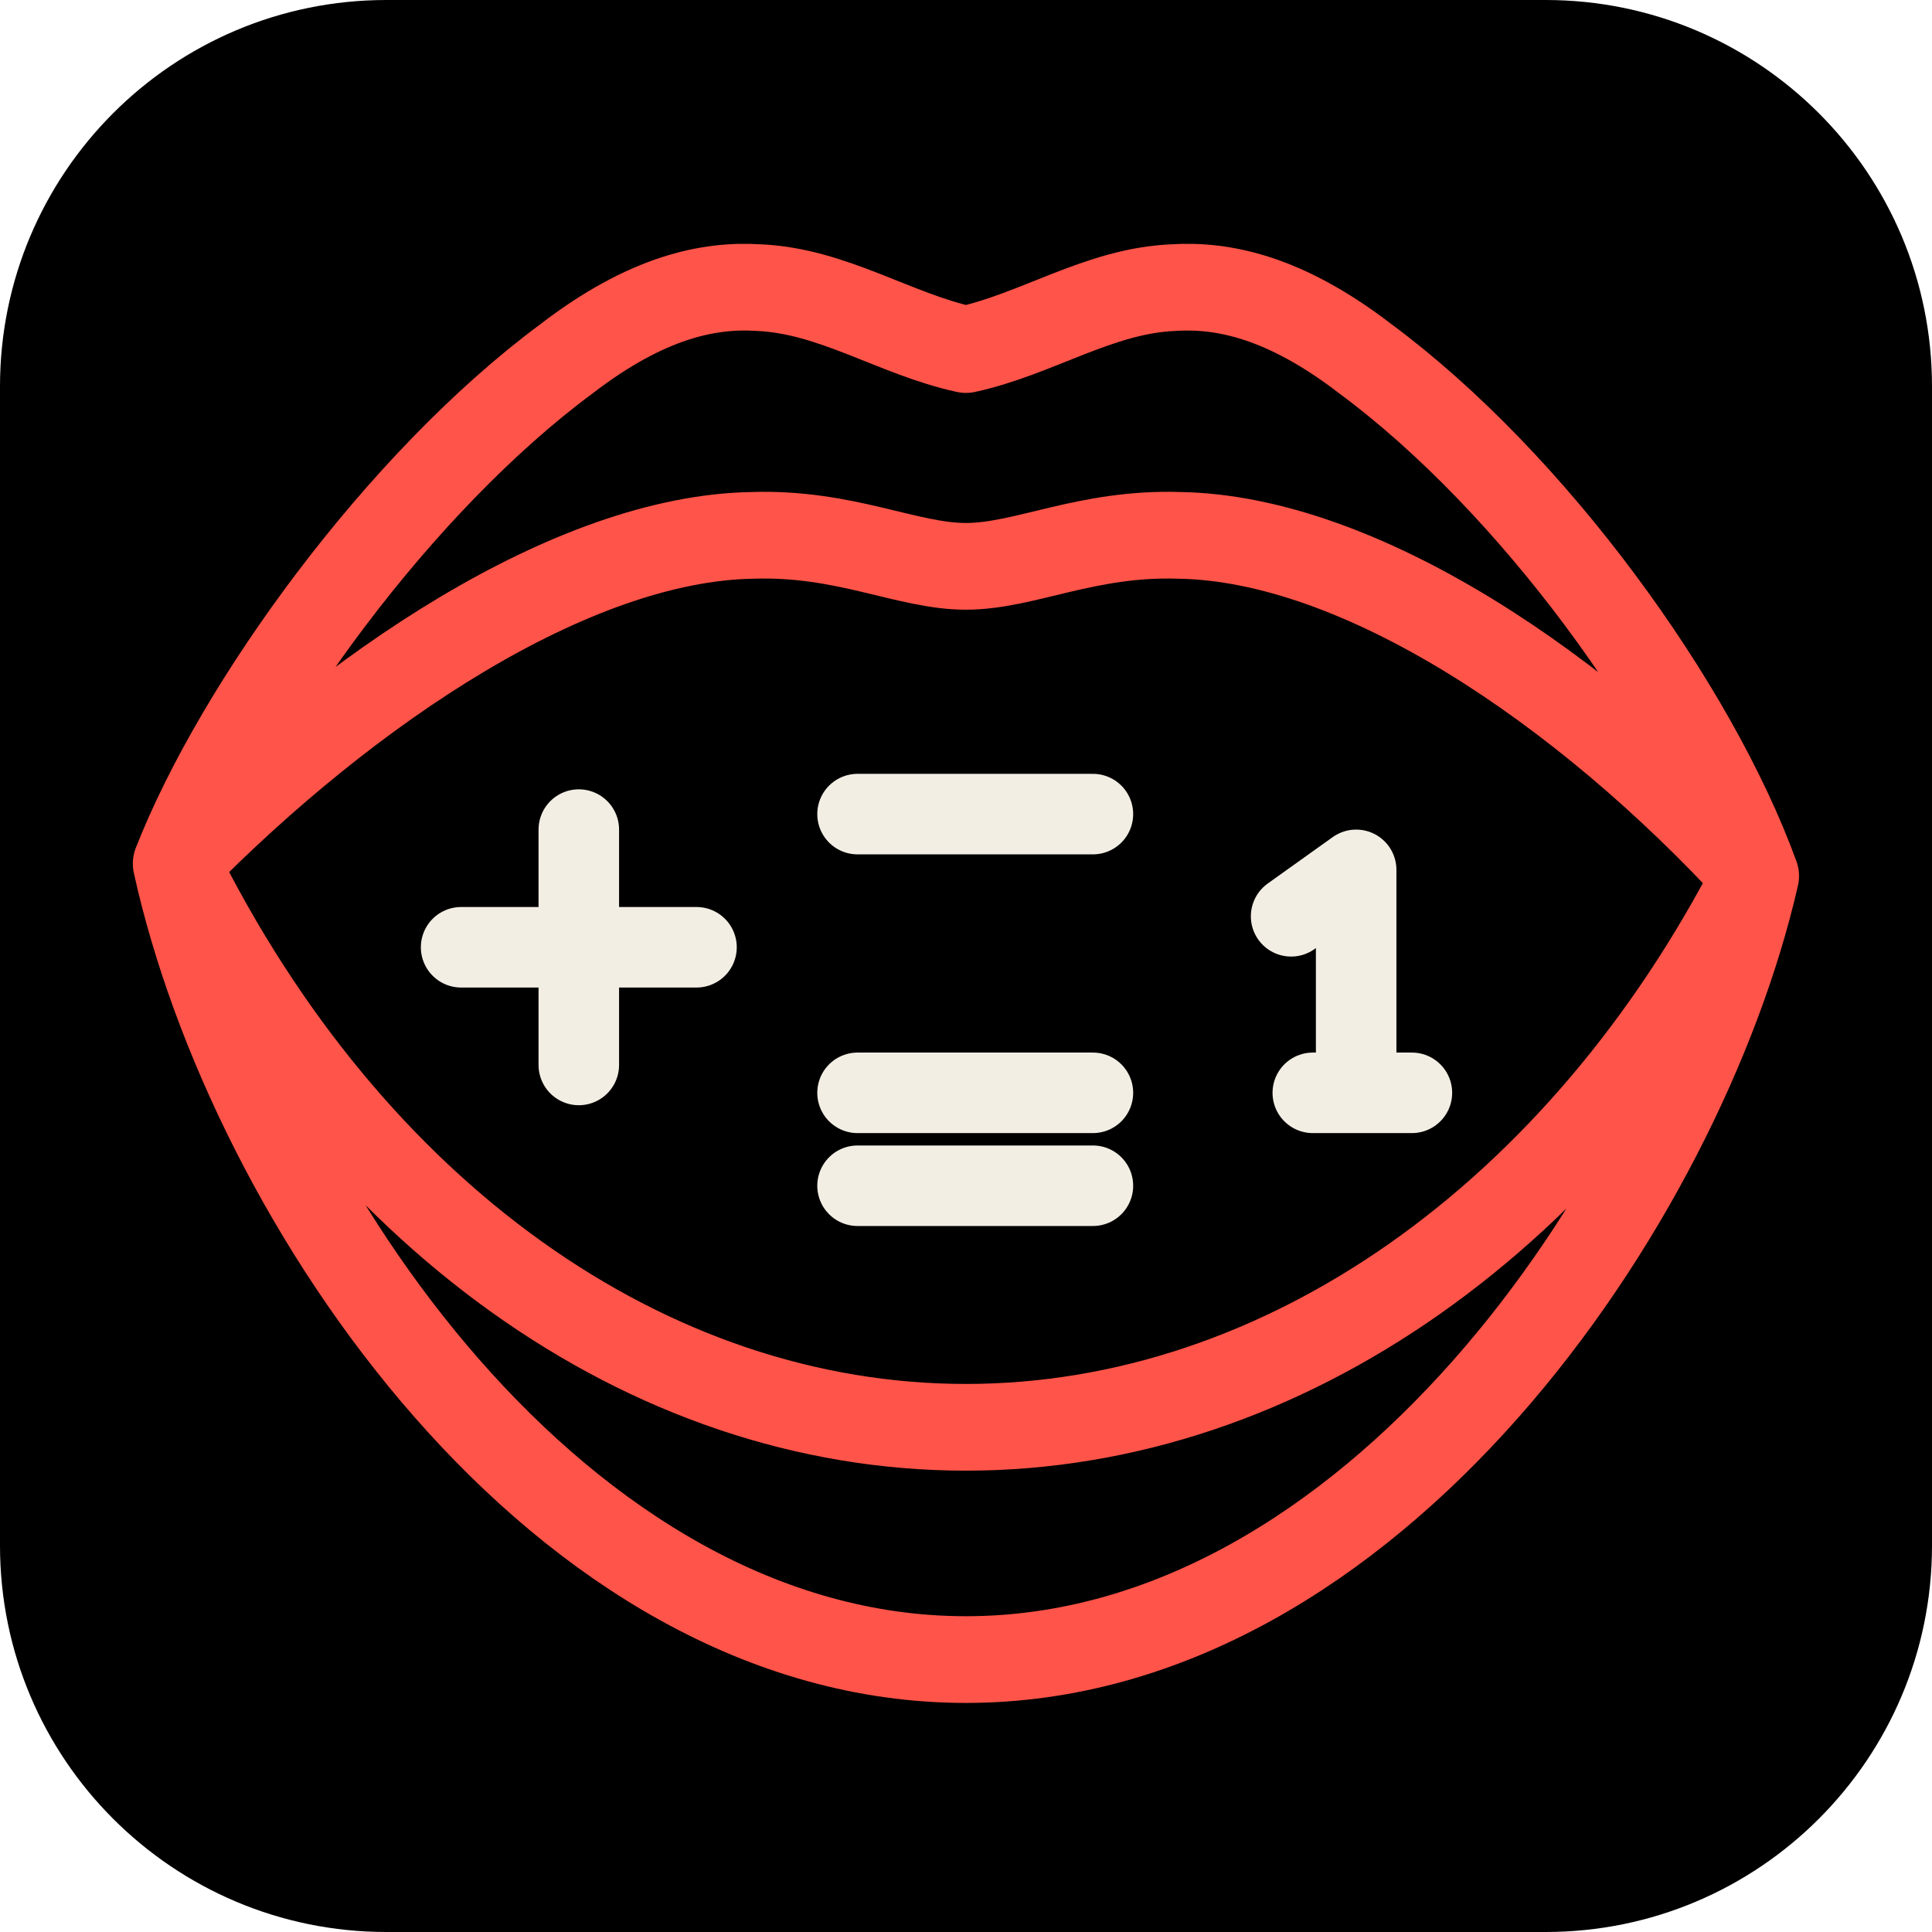
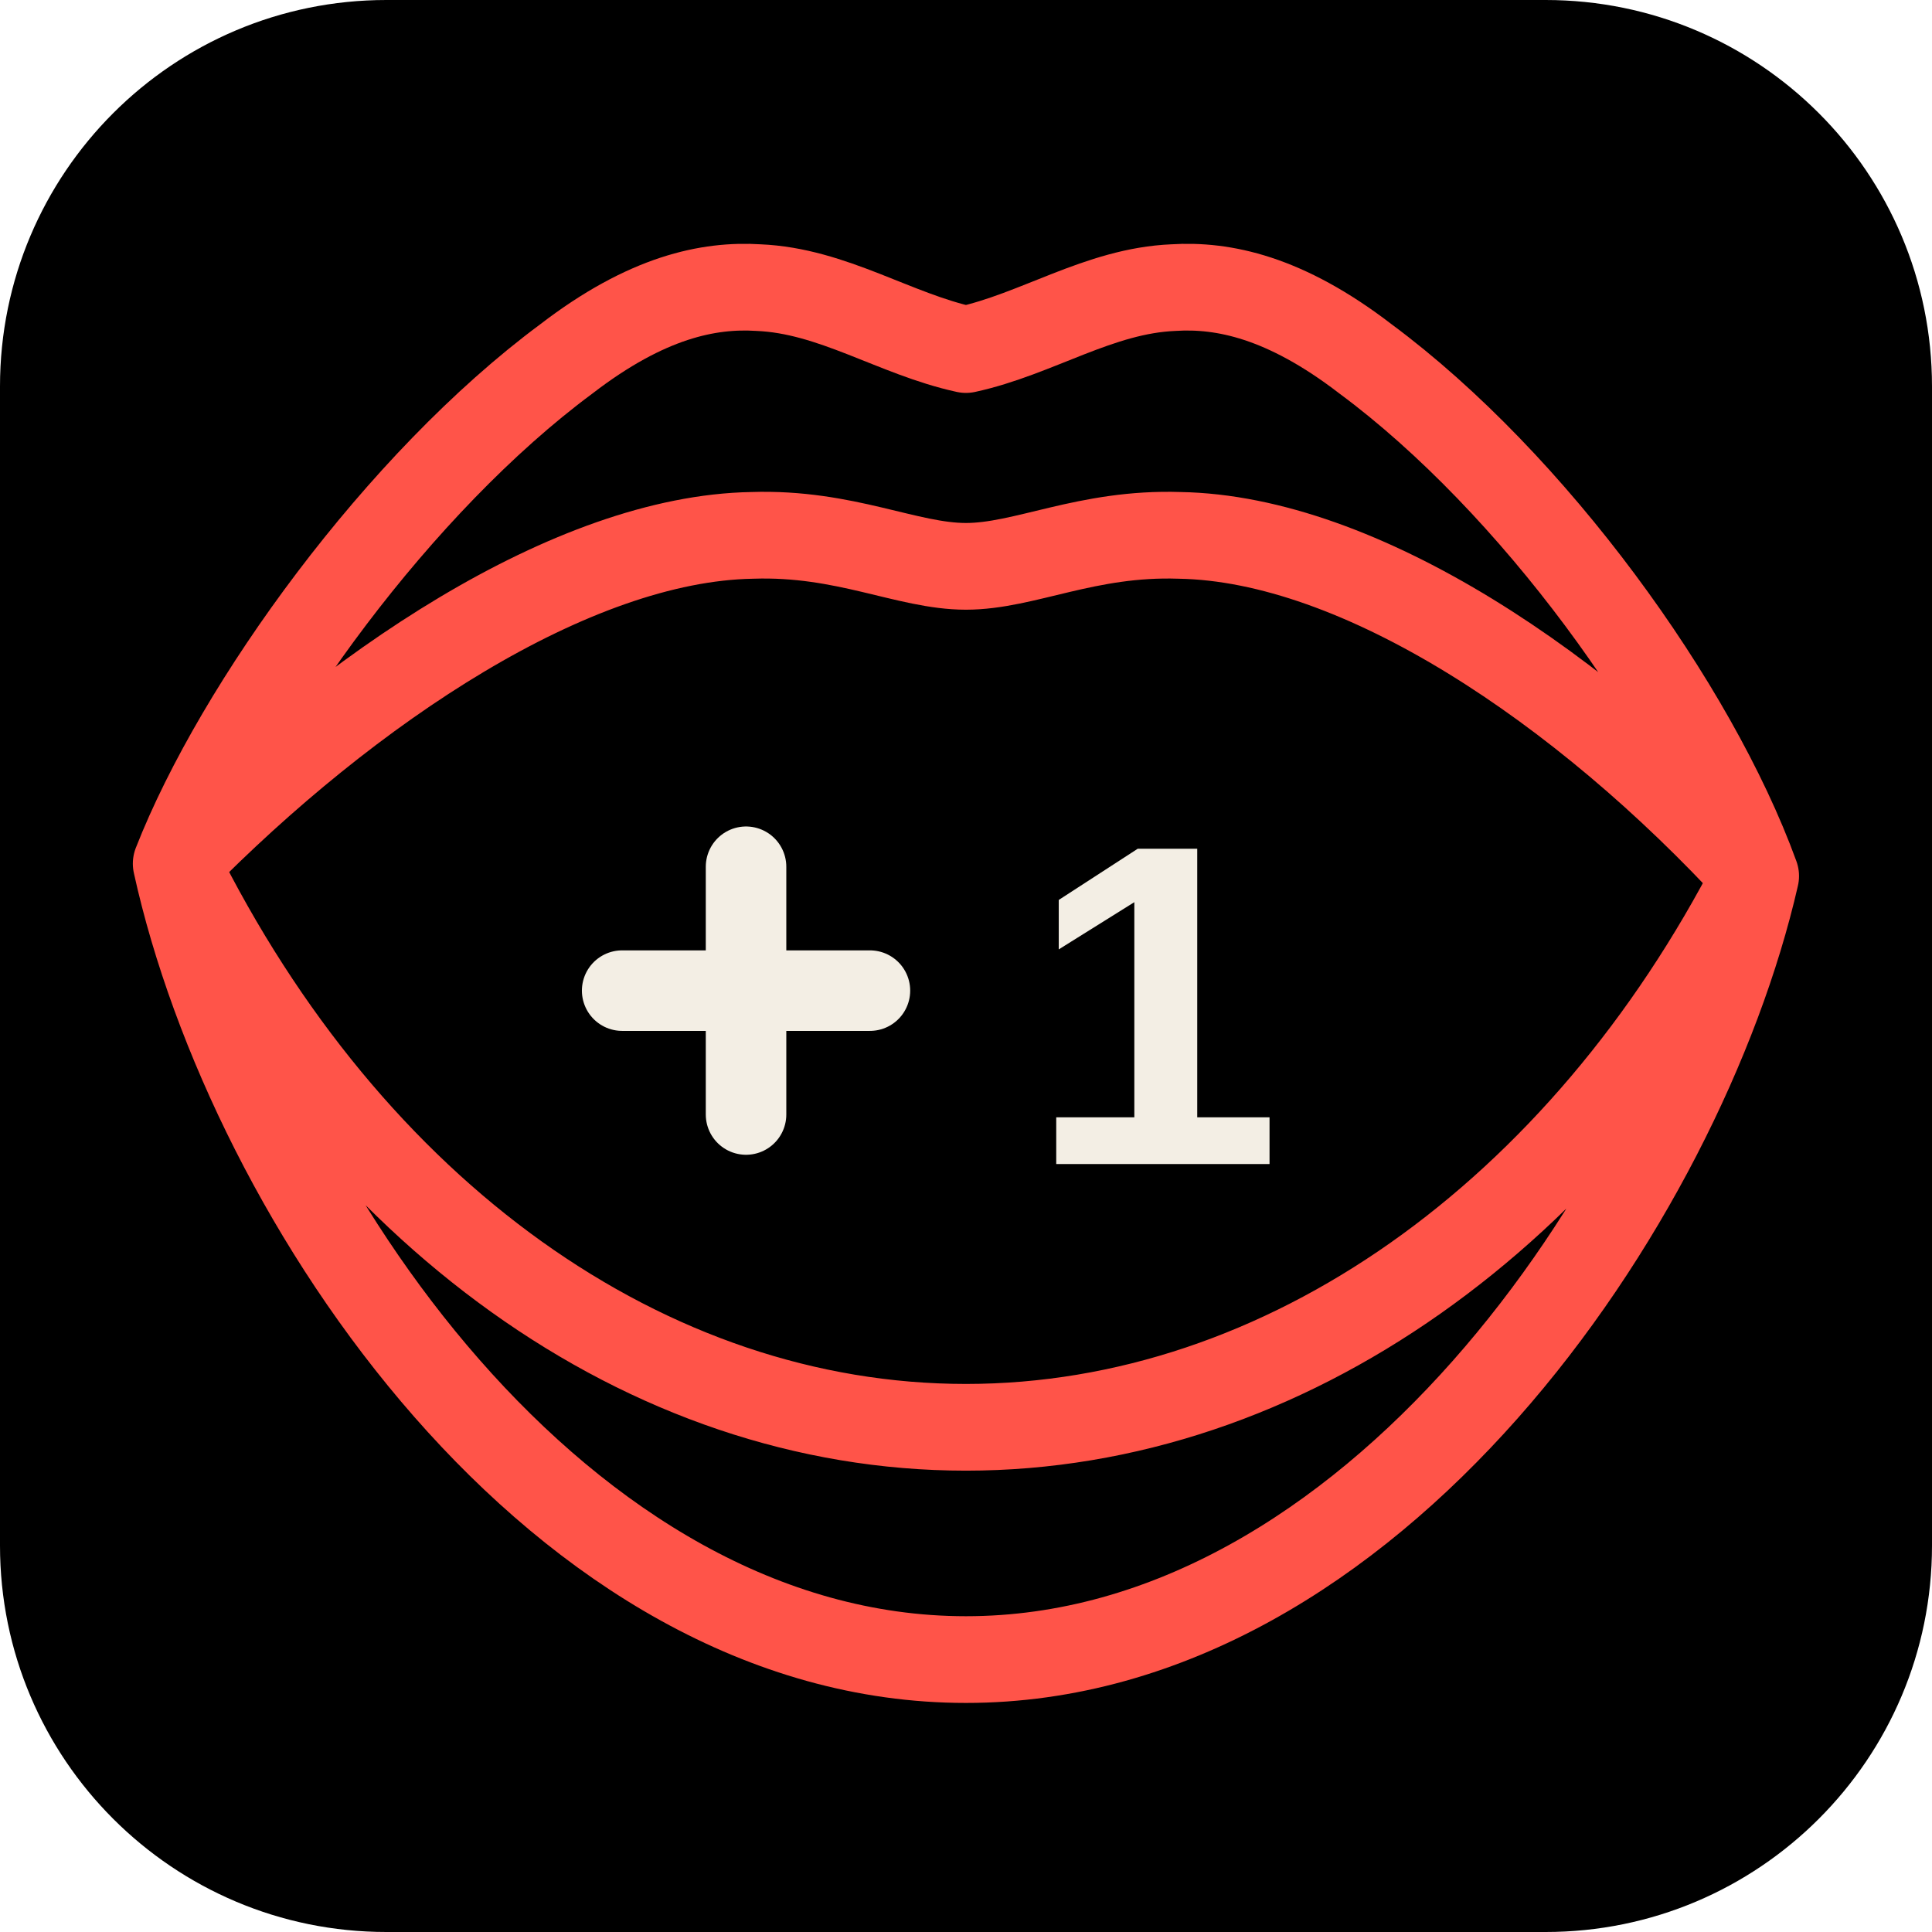
<svg xmlns="http://www.w3.org/2000/svg" viewBox="0 0 100 100">
  <rect width="100" height="100" rx="20" fill="#000" />
  <g transform="translate(-38.97,-63.50) scale(0.3206)">
    <path d="M150,337.5 C160,312 186,276 213,256 C226,246 236,244 244,244.5 C256,245 266,252 277.5,254.5 C289,252 299,245 311,244.5 C319,244 329,246 342,256 C369,276 395,312 405,339.5 M150,337.5 C178,309 214,285 243,284.5 C258,284 268,289.5 277.5,289.5 C287,289.5 297,284 312,284.5 C341,285 377,309 405,339.5 M150,337.5 C178,394 226,428.5 277.5,428.5 C329,428.5 377,394 405,339.5 M150,337.5 C162,392 212,466 277.5,466 C343,466 393,392 405,339.5" fill="none" stroke="#ff5449" stroke-width="14" stroke-linecap="round" stroke-linejoin="round" />
-     <path d="M196,351 H234 M215,332 V370 M260,329.5 H298 M260,374.5 H298 M260,389.5 H298 M330,346 L340.5,338.5 V374.5 M333.5,374.5 H349.5" fill="none" stroke="#f3eee4" stroke-width="13" stroke-linecap="round" stroke-linejoin="round" />
+     <path d="M222,358 H262 M242,338 V378" fill="none" stroke="#f3eee4" stroke-width="13" stroke-linecap="round" stroke-linejoin="round" />
+     <text x="308" y="386" text-anchor="middle" fill="#f3eee4" style="font-family:Arial,'Helvetica Neue',Helvetica,'Liberation Sans',sans-serif;font-weight:700;font-size:74px">1</text>
  </g>
</svg>
